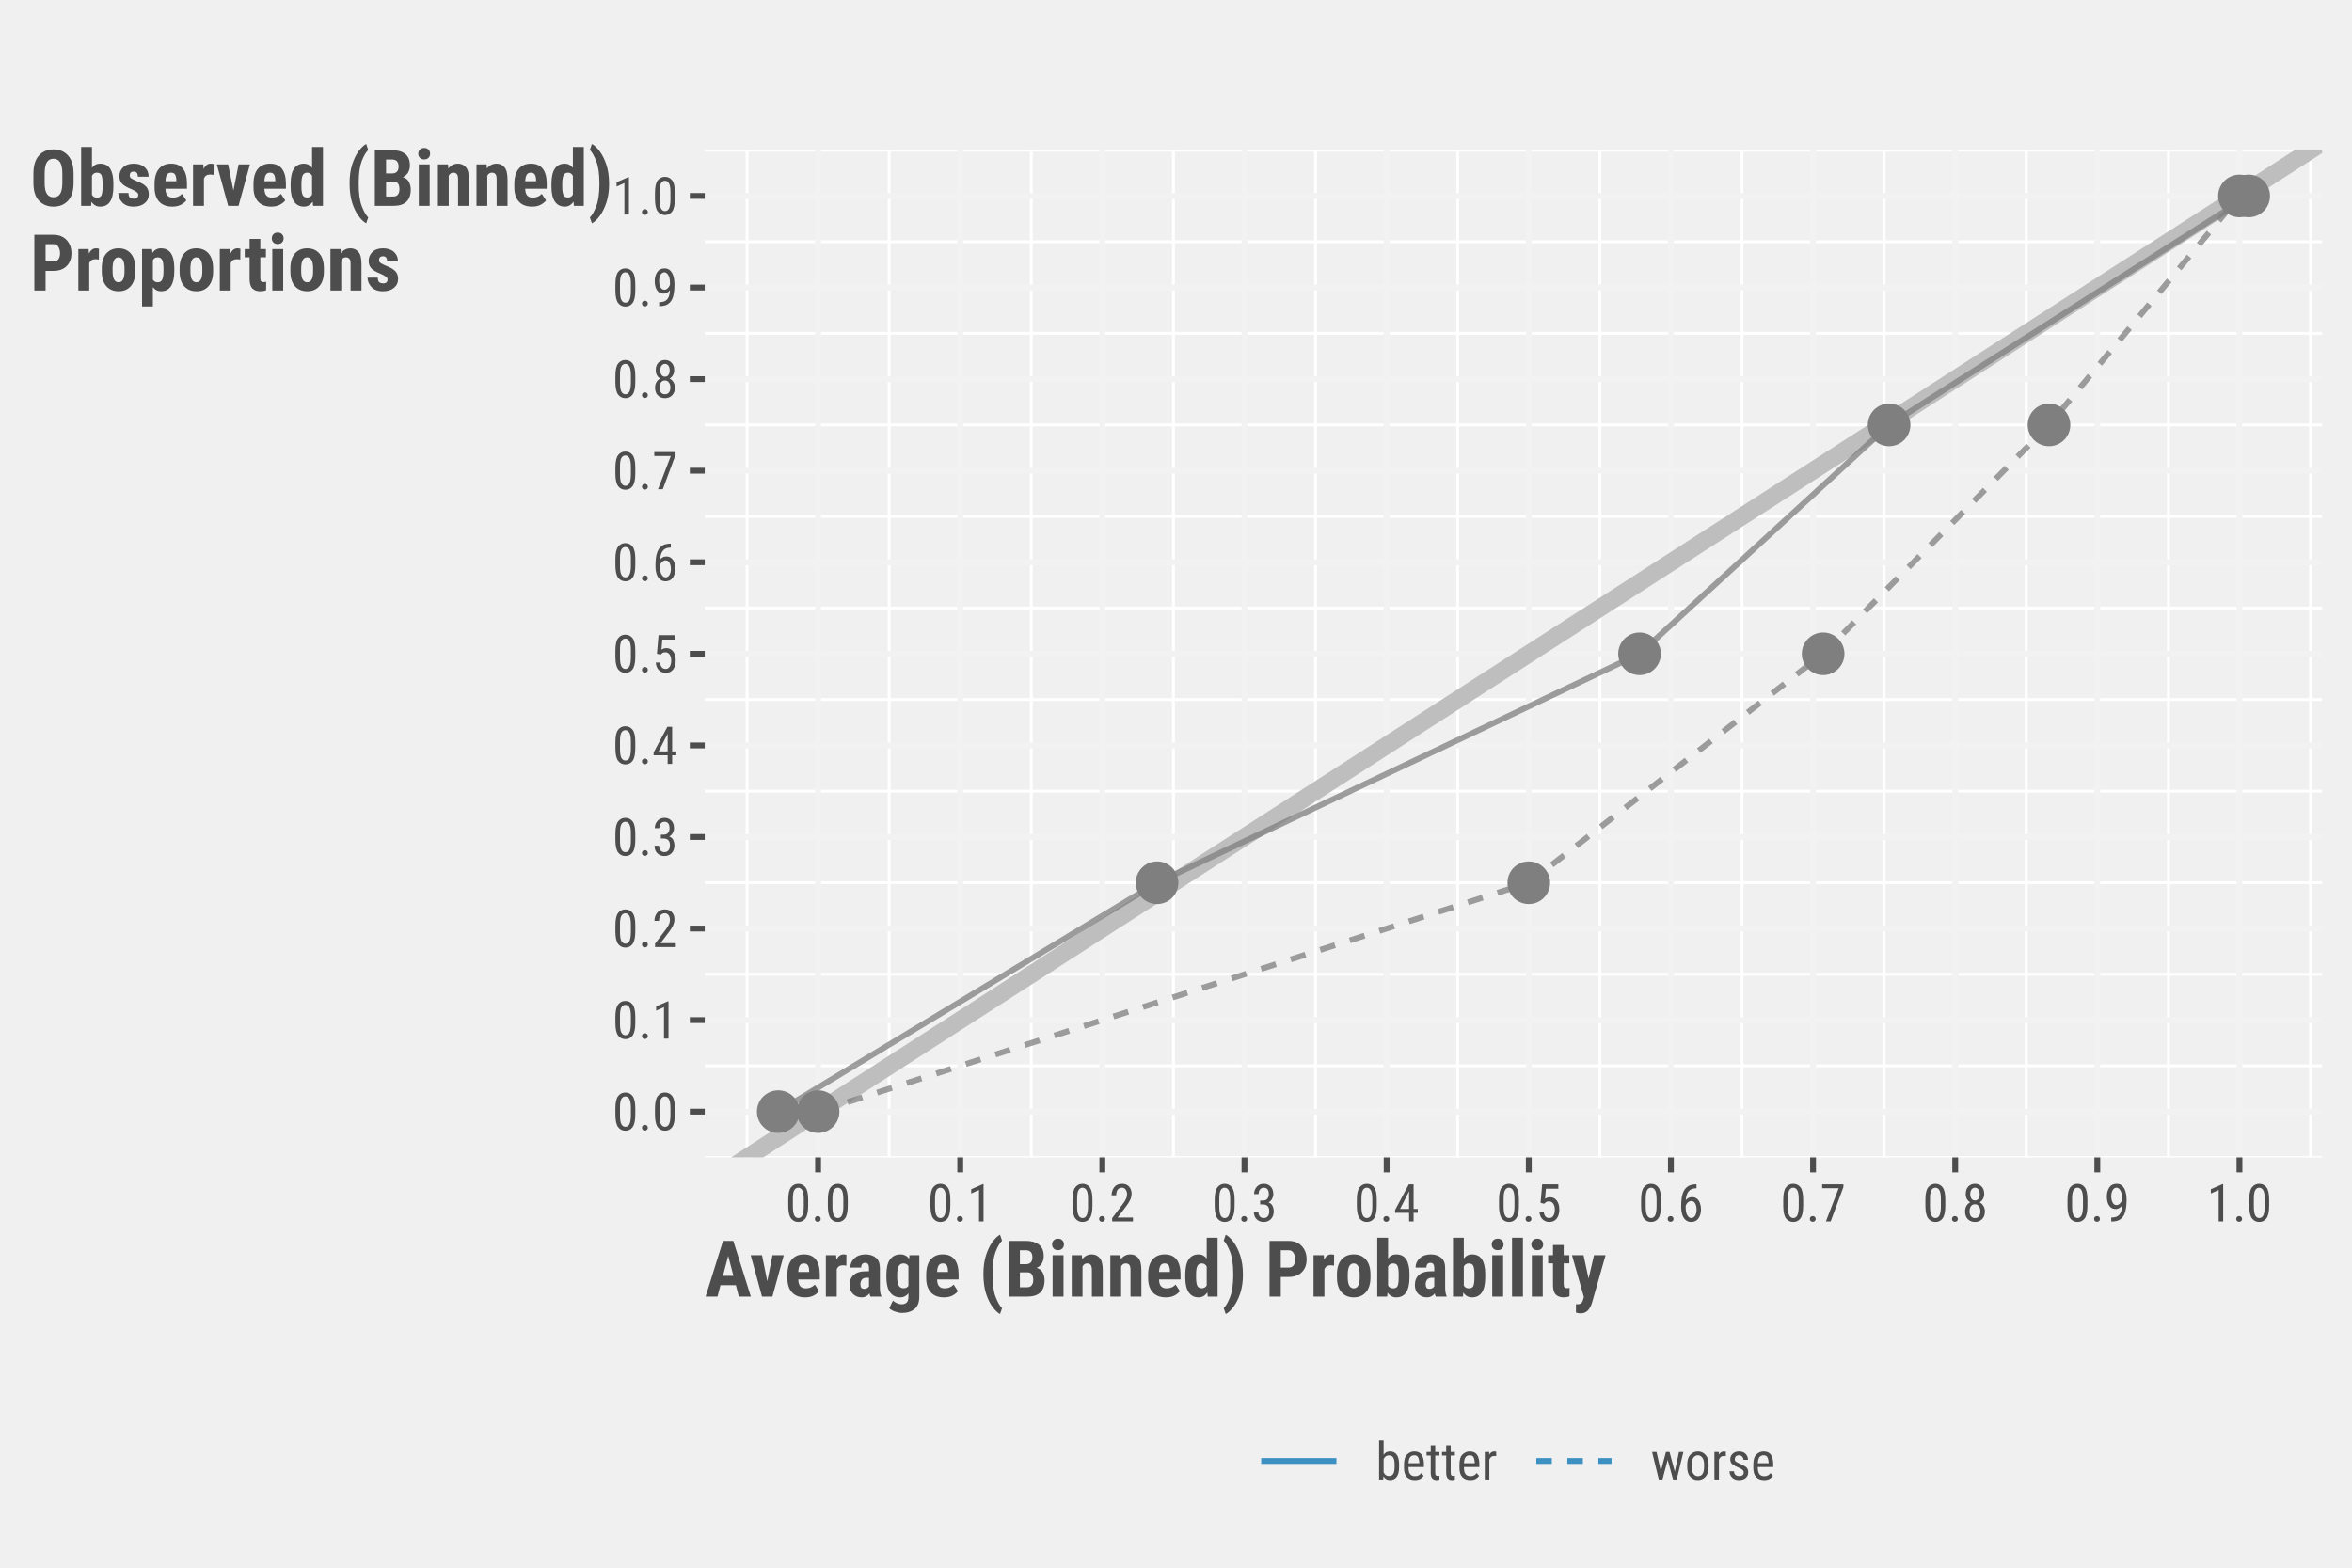
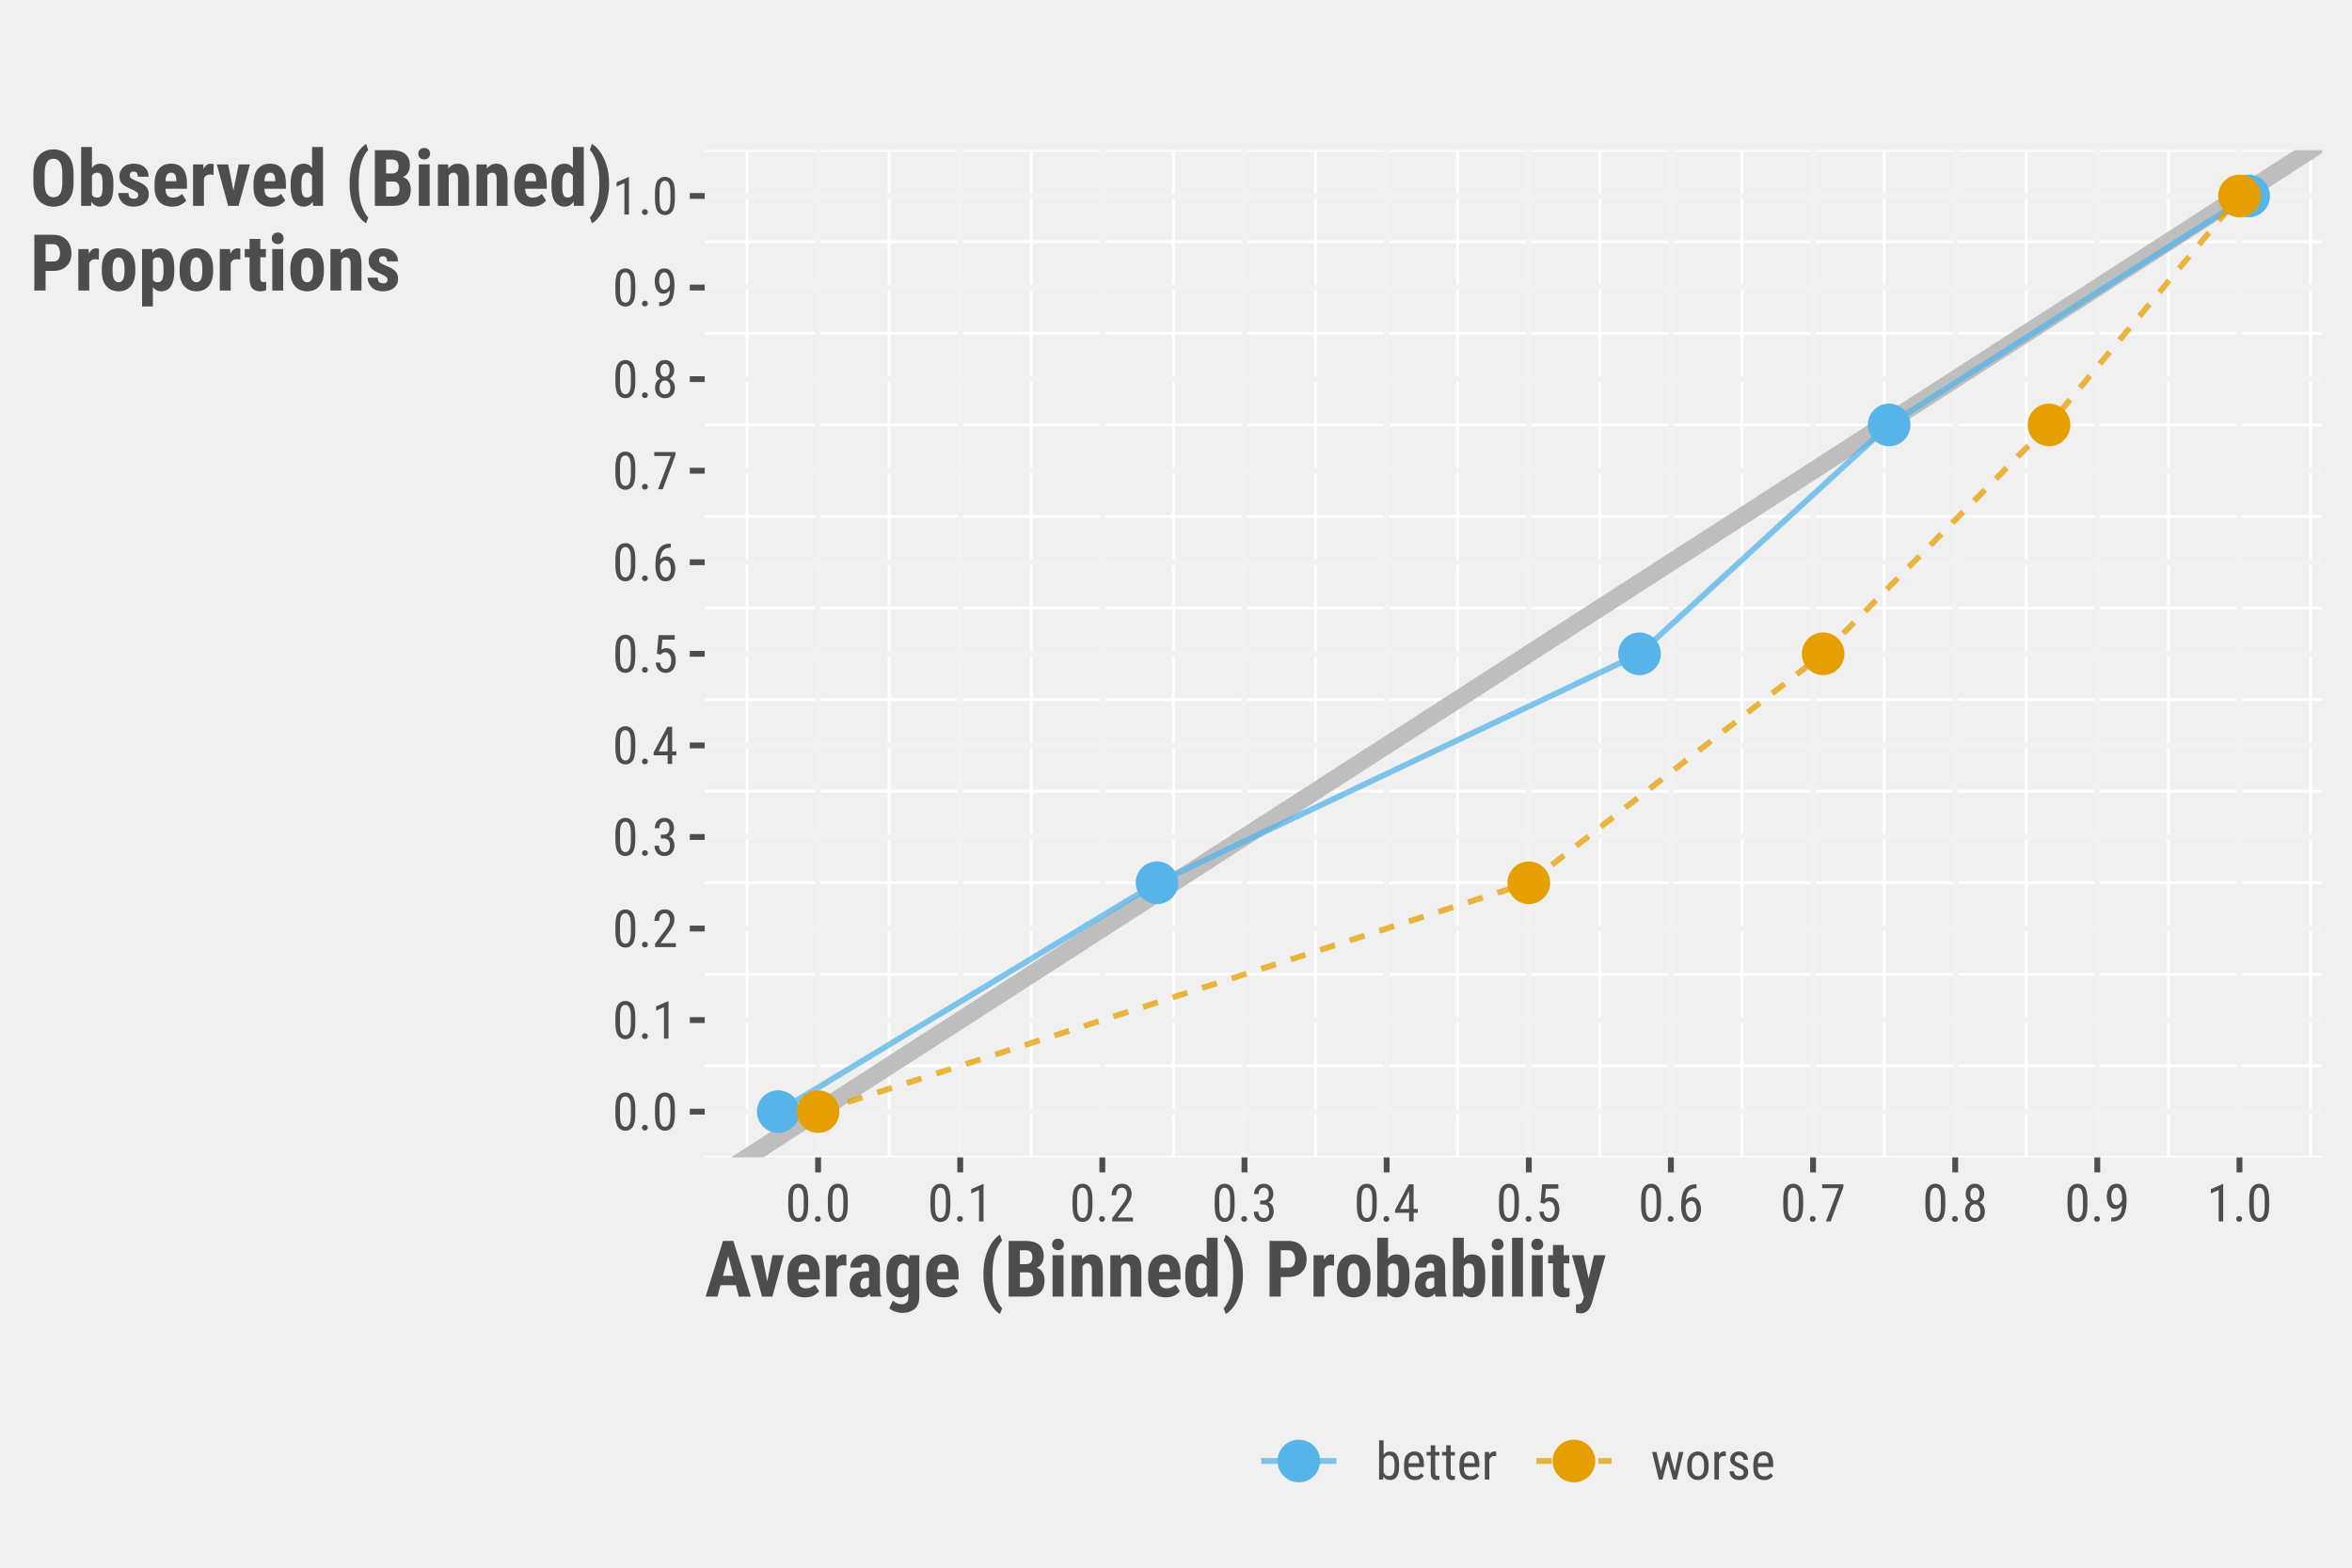
<svg xmlns="http://www.w3.org/2000/svg" class="svglite" width="432.00pt" height="288.00pt" viewBox="0 0 432.00 288.00">
  <defs>
    <style type="text/css">
    .svglite line, .svglite polyline, .svglite polygon, .svglite path, .svglite rect, .svglite circle {
      fill: none;
      stroke: #000000;
      stroke-linecap: round;
      stroke-linejoin: round;
      stroke-miterlimit: 10.00;
    }
    .svglite text {
      white-space: pre;
    }
  </style>
  </defs>
  <rect width="100%" height="100%" style="stroke: none; fill: none;" />
  <defs>
    <clipPath id="cpMC4wMHw0MzIuMDB8MC4wMHwyODguMDA=">
      <rect x="0.00" y="0.00" width="432.00" height="288.00" />
    </clipPath>
  </defs>
  <g clip-path="url(#cpMC4wMHw0MzIuMDB8MC4wMHwyODguMDA=)">
    <rect x="0" y="0.00" width="432.00" height="288.00" style="stroke-width: 1.07; stroke: none;" />
  </g>
  <defs>
    <clipPath id="cpMTI5LjQ0fDQyNi41MnwyNy41OXwyMTIuNjQ=">
      <rect x="129.44" y="27.59" width="297.08" height="185.04" />
    </clipPath>
  </defs>
  <g clip-path="url(#cpMTI5LjQ0fDQyNi41MnwyNy41OXwyMTIuNjQ=)">
    <polyline points="129.44,212.64 426.52,212.64 " style="stroke-width: 0.53; stroke: #FFFFFF; stroke-linecap: butt;" />
    <polyline points="129.44,195.81 426.52,195.81 " style="stroke-width: 0.53; stroke: #FFFFFF; stroke-linecap: butt;" />
    <polyline points="129.44,178.99 426.52,178.99 " style="stroke-width: 0.53; stroke: #FFFFFF; stroke-linecap: butt;" />
    <polyline points="129.44,162.17 426.52,162.17 " style="stroke-width: 0.53; stroke: #FFFFFF; stroke-linecap: butt;" />
    <polyline points="129.44,145.35 426.52,145.35 " style="stroke-width: 0.53; stroke: #FFFFFF; stroke-linecap: butt;" />
    <polyline points="129.44,128.52 426.52,128.52 " style="stroke-width: 0.53; stroke: #FFFFFF; stroke-linecap: butt;" />
    <polyline points="129.44,111.70 426.52,111.70 " style="stroke-width: 0.53; stroke: #FFFFFF; stroke-linecap: butt;" />
    <polyline points="129.44,94.88 426.52,94.88 " style="stroke-width: 0.53; stroke: #FFFFFF; stroke-linecap: butt;" />
    <polyline points="129.44,78.06 426.52,78.06 " style="stroke-width: 0.53; stroke: #FFFFFF; stroke-linecap: butt;" />
    <polyline points="129.44,61.24 426.52,61.24 " style="stroke-width: 0.53; stroke: #FFFFFF; stroke-linecap: butt;" />
    <polyline points="129.44,44.41 426.52,44.41 " style="stroke-width: 0.53; stroke: #FFFFFF; stroke-linecap: butt;" />
    <polyline points="129.44,27.59 426.52,27.59 " style="stroke-width: 0.53; stroke: #FFFFFF; stroke-linecap: butt;" />
    <polyline points="137.21,212.64 137.21,27.59 " style="stroke-width: 0.53; stroke: #FFFFFF; stroke-linecap: butt;" />
    <polyline points="163.31,212.64 163.31,27.59 " style="stroke-width: 0.53; stroke: #FFFFFF; stroke-linecap: butt;" />
    <polyline points="189.42,212.64 189.42,27.59 " style="stroke-width: 0.53; stroke: #FFFFFF; stroke-linecap: butt;" />
    <polyline points="215.53,212.64 215.53,27.59 " style="stroke-width: 0.53; stroke: #FFFFFF; stroke-linecap: butt;" />
    <polyline points="241.63,212.64 241.63,27.59 " style="stroke-width: 0.53; stroke: #FFFFFF; stroke-linecap: butt;" />
    <polyline points="267.74,212.64 267.74,27.59 " style="stroke-width: 0.53; stroke: #FFFFFF; stroke-linecap: butt;" />
    <polyline points="293.85,212.64 293.85,27.59 " style="stroke-width: 0.53; stroke: #FFFFFF; stroke-linecap: butt;" />
    <polyline points="319.96,212.64 319.96,27.59 " style="stroke-width: 0.53; stroke: #FFFFFF; stroke-linecap: butt;" />
    <polyline points="346.06,212.64 346.06,27.59 " style="stroke-width: 0.53; stroke: #FFFFFF; stroke-linecap: butt;" />
    <polyline points="372.17,212.64 372.17,27.59 " style="stroke-width: 0.53; stroke: #FFFFFF; stroke-linecap: butt;" />
    <polyline points="398.28,212.64 398.28,27.59 " style="stroke-width: 0.53; stroke: #FFFFFF; stroke-linecap: butt;" />
    <polyline points="424.38,212.64 424.38,27.59 " style="stroke-width: 0.53; stroke: #FFFFFF; stroke-linecap: butt;" />
    <polyline points="129.44,204.22 426.52,204.22 " style="stroke-width: 1.07; stroke: #F2F2F2; stroke-linecap: butt;" />
    <polyline points="129.44,187.40 426.52,187.40 " style="stroke-width: 1.07; stroke: #F2F2F2; stroke-linecap: butt;" />
    <polyline points="129.44,170.58 426.52,170.58 " style="stroke-width: 1.07; stroke: #F2F2F2; stroke-linecap: butt;" />
    <polyline points="129.44,153.76 426.52,153.76 " style="stroke-width: 1.07; stroke: #F2F2F2; stroke-linecap: butt;" />
    <polyline points="129.44,136.94 426.52,136.94 " style="stroke-width: 1.07; stroke: #F2F2F2; stroke-linecap: butt;" />
    <polyline points="129.44,120.11 426.52,120.11 " style="stroke-width: 1.07; stroke: #F2F2F2; stroke-linecap: butt;" />
    <polyline points="129.44,103.29 426.52,103.29 " style="stroke-width: 1.07; stroke: #F2F2F2; stroke-linecap: butt;" />
    <polyline points="129.44,86.47 426.52,86.47 " style="stroke-width: 1.07; stroke: #F2F2F2; stroke-linecap: butt;" />
    <polyline points="129.44,69.65 426.52,69.65 " style="stroke-width: 1.07; stroke: #F2F2F2; stroke-linecap: butt;" />
    <polyline points="129.44,52.82 426.52,52.82 " style="stroke-width: 1.07; stroke: #F2F2F2; stroke-linecap: butt;" />
    <polyline points="129.44,36.00 426.52,36.00 " style="stroke-width: 1.07; stroke: #F2F2F2; stroke-linecap: butt;" />
    <polyline points="150.26,212.64 150.26,27.59 " style="stroke-width: 1.07; stroke: #F2F2F2; stroke-linecap: butt;" />
    <polyline points="176.37,212.64 176.37,27.59 " style="stroke-width: 1.07; stroke: #F2F2F2; stroke-linecap: butt;" />
    <polyline points="202.47,212.64 202.47,27.59 " style="stroke-width: 1.07; stroke: #F2F2F2; stroke-linecap: butt;" />
    <polyline points="228.58,212.64 228.58,27.59 " style="stroke-width: 1.07; stroke: #F2F2F2; stroke-linecap: butt;" />
    <polyline points="254.69,212.64 254.69,27.59 " style="stroke-width: 1.07; stroke: #F2F2F2; stroke-linecap: butt;" />
    <polyline points="280.80,212.64 280.80,27.59 " style="stroke-width: 1.07; stroke: #F2F2F2; stroke-linecap: butt;" />
    <polyline points="306.90,212.64 306.90,27.59 " style="stroke-width: 1.07; stroke: #F2F2F2; stroke-linecap: butt;" />
    <polyline points="333.01,212.64 333.01,27.59 " style="stroke-width: 1.07; stroke: #F2F2F2; stroke-linecap: butt;" />
    <polyline points="359.12,212.64 359.12,27.59 " style="stroke-width: 1.07; stroke: #F2F2F2; stroke-linecap: butt;" />
    <polyline points="385.22,212.64 385.22,27.59 " style="stroke-width: 1.07; stroke: #F2F2F2; stroke-linecap: butt;" />
    <polyline points="411.33,212.64 411.33,27.59 " style="stroke-width: 1.07; stroke: #F2F2F2; stroke-linecap: butt;" />
    <line x1="-167.64" y1="409.07" x2="723.60" y2="-165.21" style="stroke-width: 3.20; stroke: #BEBEBE; stroke-linecap: butt;" />
-     <polyline points="142.94,204.22 212.52,162.17 301.14,120.11 346.98,78.06 413.02,36.00 " style="stroke-width: 1.07; stroke: #7F7F7F; stroke-opacity: 0.75; stroke-linecap: butt;" />
-     <polyline points="150.26,204.22 280.80,162.17 334.86,120.11 376.35,78.06 411.33,36.00 " style="stroke-width: 1.07; stroke: #7F7F7F; stroke-opacity: 0.75; stroke-dasharray: 2.85,2.85; stroke-linecap: butt;" />
-     <circle cx="142.94" cy="204.22" r="3.56" style="stroke-width: 0.71; stroke: #7F7F7F; fill: #7F7F7F;" />
-     <circle cx="212.52" cy="162.17" r="3.56" style="stroke-width: 0.71; stroke: #7F7F7F; fill: #7F7F7F;" />
-     <circle cx="301.14" cy="120.11" r="3.56" style="stroke-width: 0.71; stroke: #7F7F7F; fill: #7F7F7F;" />
-     <circle cx="346.98" cy="78.06" r="3.56" style="stroke-width: 0.71; stroke: #7F7F7F; fill: #7F7F7F;" />
-     <circle cx="413.02" cy="36.00" r="3.56" style="stroke-width: 0.71; stroke: #7F7F7F; fill: #7F7F7F;" />
-     <circle cx="150.26" cy="204.22" r="3.56" style="stroke-width: 0.71; stroke: #7F7F7F; fill: #7F7F7F;" />
-     <circle cx="280.80" cy="162.17" r="3.56" style="stroke-width: 0.71; stroke: #7F7F7F; fill: #7F7F7F;" />
-     <circle cx="334.86" cy="120.11" r="3.56" style="stroke-width: 0.71; stroke: #7F7F7F; fill: #7F7F7F;" />
-     <circle cx="376.35" cy="78.06" r="3.56" style="stroke-width: 0.71; stroke: #7F7F7F; fill: #7F7F7F;" />
-     <circle cx="411.33" cy="36.00" r="3.56" style="stroke-width: 0.71; stroke: #7F7F7F; fill: #7F7F7F;" />
+     <polyline points="142.94,204.22 212.52,162.17 301.14,120.11 346.98,78.06 413.02,36.00 " style="stroke-width: 1.07; stroke: #56B4E9; stroke-opacity: 0.75; stroke-linecap: butt;" />
+     <polyline points="150.26,204.22 280.80,162.17 334.86,120.11 376.35,78.06 411.33,36.00 " style="stroke-width: 1.07; stroke: #E69F00; stroke-opacity: 0.75; stroke-dasharray: 2.85,2.85; stroke-linecap: butt;" />
+     <circle cx="142.94" cy="204.22" r="3.56" style="stroke-width: 0.71; stroke: #56B4E9; fill: #56B4E9;" />
+     <circle cx="212.52" cy="162.17" r="3.56" style="stroke-width: 0.71; stroke: #56B4E9; fill: #56B4E9;" />
+     <circle cx="301.14" cy="120.11" r="3.56" style="stroke-width: 0.71; stroke: #56B4E9; fill: #56B4E9;" />
+     <circle cx="346.98" cy="78.06" r="3.56" style="stroke-width: 0.71; stroke: #56B4E9; fill: #56B4E9;" />
+     <circle cx="413.02" cy="36.00" r="3.56" style="stroke-width: 0.71; stroke: #56B4E9; fill: #56B4E9;" />
+     <circle cx="150.26" cy="204.22" r="3.56" style="stroke-width: 0.71; stroke: #E69F00; fill: #E69F00;" />
+     <circle cx="280.80" cy="162.17" r="3.56" style="stroke-width: 0.71; stroke: #E69F00; fill: #E69F00;" />
+     <circle cx="334.86" cy="120.11" r="3.56" style="stroke-width: 0.71; stroke: #E69F00; fill: #E69F00;" />
+     <circle cx="376.35" cy="78.06" r="3.56" style="stroke-width: 0.71; stroke: #E69F00; fill: #E69F00;" />
+     <circle cx="411.33" cy="36.00" r="3.56" style="stroke-width: 0.71; stroke: #E69F00; fill: #E69F00;" />
  </g>
  <g clip-path="url(#cpMC4wMHw0MzIuMDB8MC4wMHwyODguMDA=)">
    <text x="124.51" y="207.63" text-anchor="end" style="font-size: 9.60px;fill: #4D4D4D; font-family: &quot;Roboto Condensed&quot;;" textLength="12.00px" lengthAdjust="spacingAndGlyphs">0.0</text>
    <text x="124.51" y="190.81" text-anchor="end" style="font-size: 9.60px;fill: #4D4D4D; font-family: &quot;Roboto Condensed&quot;;" textLength="12.00px" lengthAdjust="spacingAndGlyphs">0.1</text>
    <text x="124.51" y="173.99" text-anchor="end" style="font-size: 9.60px;fill: #4D4D4D; font-family: &quot;Roboto Condensed&quot;;" textLength="12.00px" lengthAdjust="spacingAndGlyphs">0.2</text>
    <text x="124.51" y="157.17" text-anchor="end" style="font-size: 9.60px;fill: #4D4D4D; font-family: &quot;Roboto Condensed&quot;;" textLength="12.00px" lengthAdjust="spacingAndGlyphs">0.3</text>
    <text x="124.51" y="140.34" text-anchor="end" style="font-size: 9.60px;fill: #4D4D4D; font-family: &quot;Roboto Condensed&quot;;" textLength="12.00px" lengthAdjust="spacingAndGlyphs">0.4</text>
    <text x="124.51" y="123.52" text-anchor="end" style="font-size: 9.60px;fill: #4D4D4D; font-family: &quot;Roboto Condensed&quot;;" textLength="12.00px" lengthAdjust="spacingAndGlyphs">0.5</text>
    <text x="124.51" y="106.70" text-anchor="end" style="font-size: 9.60px;fill: #4D4D4D; font-family: &quot;Roboto Condensed&quot;;" textLength="12.00px" lengthAdjust="spacingAndGlyphs">0.6</text>
    <text x="124.51" y="89.88" text-anchor="end" style="font-size: 9.60px;fill: #4D4D4D; font-family: &quot;Roboto Condensed&quot;;" textLength="12.00px" lengthAdjust="spacingAndGlyphs">0.7</text>
    <text x="124.51" y="73.06" text-anchor="end" style="font-size: 9.60px;fill: #4D4D4D; font-family: &quot;Roboto Condensed&quot;;" textLength="12.00px" lengthAdjust="spacingAndGlyphs">0.8</text>
    <text x="124.51" y="56.23" text-anchor="end" style="font-size: 9.60px;fill: #4D4D4D; font-family: &quot;Roboto Condensed&quot;;" textLength="12.00px" lengthAdjust="spacingAndGlyphs">0.9</text>
    <text x="124.51" y="39.41" text-anchor="end" style="font-size: 9.60px;fill: #4D4D4D; font-family: &quot;Roboto Condensed&quot;;" textLength="12.00px" lengthAdjust="spacingAndGlyphs">1.0</text>
    <polyline points="126.70,204.22 129.44,204.22 " style="stroke-width: 1.07; stroke: #4D4D4D; stroke-linecap: butt;" />
    <polyline points="126.70,187.40 129.44,187.40 " style="stroke-width: 1.07; stroke: #4D4D4D; stroke-linecap: butt;" />
    <polyline points="126.70,170.58 129.44,170.58 " style="stroke-width: 1.07; stroke: #4D4D4D; stroke-linecap: butt;" />
    <polyline points="126.70,153.76 129.44,153.76 " style="stroke-width: 1.07; stroke: #4D4D4D; stroke-linecap: butt;" />
    <polyline points="126.70,136.94 129.44,136.94 " style="stroke-width: 1.07; stroke: #4D4D4D; stroke-linecap: butt;" />
    <polyline points="126.70,120.11 129.44,120.11 " style="stroke-width: 1.07; stroke: #4D4D4D; stroke-linecap: butt;" />
    <polyline points="126.70,103.29 129.44,103.29 " style="stroke-width: 1.07; stroke: #4D4D4D; stroke-linecap: butt;" />
    <polyline points="126.70,86.47 129.44,86.47 " style="stroke-width: 1.07; stroke: #4D4D4D; stroke-linecap: butt;" />
    <polyline points="126.70,69.65 129.44,69.65 " style="stroke-width: 1.07; stroke: #4D4D4D; stroke-linecap: butt;" />
    <polyline points="126.70,52.82 129.44,52.82 " style="stroke-width: 1.07; stroke: #4D4D4D; stroke-linecap: butt;" />
    <polyline points="126.70,36.00 129.44,36.00 " style="stroke-width: 1.07; stroke: #4D4D4D; stroke-linecap: butt;" />
    <polyline points="150.26,215.38 150.26,212.64 " style="stroke-width: 1.07; stroke: #4D4D4D; stroke-linecap: butt;" />
    <polyline points="176.37,215.38 176.37,212.64 " style="stroke-width: 1.07; stroke: #4D4D4D; stroke-linecap: butt;" />
    <polyline points="202.47,215.38 202.47,212.64 " style="stroke-width: 1.07; stroke: #4D4D4D; stroke-linecap: butt;" />
    <polyline points="228.58,215.38 228.58,212.64 " style="stroke-width: 1.07; stroke: #4D4D4D; stroke-linecap: butt;" />
    <polyline points="254.69,215.38 254.69,212.64 " style="stroke-width: 1.07; stroke: #4D4D4D; stroke-linecap: butt;" />
    <polyline points="280.80,215.38 280.80,212.64 " style="stroke-width: 1.07; stroke: #4D4D4D; stroke-linecap: butt;" />
    <polyline points="306.90,215.38 306.90,212.64 " style="stroke-width: 1.07; stroke: #4D4D4D; stroke-linecap: butt;" />
    <polyline points="333.01,215.38 333.01,212.64 " style="stroke-width: 1.07; stroke: #4D4D4D; stroke-linecap: butt;" />
    <polyline points="359.12,215.38 359.12,212.64 " style="stroke-width: 1.07; stroke: #4D4D4D; stroke-linecap: butt;" />
    <polyline points="385.22,215.38 385.22,212.64 " style="stroke-width: 1.07; stroke: #4D4D4D; stroke-linecap: butt;" />
    <polyline points="411.33,215.38 411.33,212.64 " style="stroke-width: 1.07; stroke: #4D4D4D; stroke-linecap: butt;" />
    <text x="150.26" y="224.39" text-anchor="middle" style="font-size: 9.60px;fill: #4D4D4D; font-family: &quot;Roboto Condensed&quot;;" textLength="12.00px" lengthAdjust="spacingAndGlyphs">0.0</text>
    <text x="176.37" y="224.39" text-anchor="middle" style="font-size: 9.60px;fill: #4D4D4D; font-family: &quot;Roboto Condensed&quot;;" textLength="12.00px" lengthAdjust="spacingAndGlyphs">0.1</text>
    <text x="202.47" y="224.39" text-anchor="middle" style="font-size: 9.60px;fill: #4D4D4D; font-family: &quot;Roboto Condensed&quot;;" textLength="12.00px" lengthAdjust="spacingAndGlyphs">0.2</text>
    <text x="228.58" y="224.39" text-anchor="middle" style="font-size: 9.60px;fill: #4D4D4D; font-family: &quot;Roboto Condensed&quot;;" textLength="12.00px" lengthAdjust="spacingAndGlyphs">0.3</text>
    <text x="254.69" y="224.39" text-anchor="middle" style="font-size: 9.60px;fill: #4D4D4D; font-family: &quot;Roboto Condensed&quot;;" textLength="12.00px" lengthAdjust="spacingAndGlyphs">0.4</text>
    <text x="280.80" y="224.39" text-anchor="middle" style="font-size: 9.60px;fill: #4D4D4D; font-family: &quot;Roboto Condensed&quot;;" textLength="12.00px" lengthAdjust="spacingAndGlyphs">0.5</text>
    <text x="306.90" y="224.39" text-anchor="middle" style="font-size: 9.60px;fill: #4D4D4D; font-family: &quot;Roboto Condensed&quot;;" textLength="12.00px" lengthAdjust="spacingAndGlyphs">0.6</text>
    <text x="333.01" y="224.39" text-anchor="middle" style="font-size: 9.60px;fill: #4D4D4D; font-family: &quot;Roboto Condensed&quot;;" textLength="12.00px" lengthAdjust="spacingAndGlyphs">0.7</text>
    <text x="359.12" y="224.39" text-anchor="middle" style="font-size: 9.60px;fill: #4D4D4D; font-family: &quot;Roboto Condensed&quot;;" textLength="12.00px" lengthAdjust="spacingAndGlyphs">0.8</text>
    <text x="385.22" y="224.39" text-anchor="middle" style="font-size: 9.60px;fill: #4D4D4D; font-family: &quot;Roboto Condensed&quot;;" textLength="12.00px" lengthAdjust="spacingAndGlyphs">0.9</text>
    <text x="411.33" y="224.39" text-anchor="middle" style="font-size: 9.60px;fill: #4D4D4D; font-family: &quot;Roboto Condensed&quot;;" textLength="12.00px" lengthAdjust="spacingAndGlyphs">1.0</text>
    <text x="129.44" y="238.20" style="font-size: 14.40px; font-weight: bold;fill: #4D4D4D; font-family: &quot;Roboto Condensed&quot;;" textLength="166.36px" lengthAdjust="spacingAndGlyphs">Average (Binned) Probability</text>
    <text x="5.48" y="37.82" style="font-size: 14.40px; font-weight: bold;fill: #4D4D4D; font-family: &quot;Roboto Condensed&quot;;" textLength="107.03px" lengthAdjust="spacingAndGlyphs">Observed (Binned)</text>
    <text x="5.48" y="53.37" style="font-size: 14.40px; font-weight: bold;fill: #4D4D4D; font-family: &quot;Roboto Condensed&quot;;" textLength="68.03px" lengthAdjust="spacingAndGlyphs">Proportions</text>
    <rect x="224.44" y="254.28" width="107.08" height="28.24" style="stroke-width: 1.07; stroke: none;" />
    <rect x="229.92" y="259.76" width="17.28" height="17.28" style="stroke-width: 1.07; stroke: none;" />
-     <line x1="231.65" y1="268.40" x2="245.47" y2="268.40" style="stroke-width: 1.07; stroke: #0072B2; stroke-opacity: 0.75; stroke-linecap: butt;" />
+     <line x1="231.65" y1="268.40" x2="245.47" y2="268.40" style="stroke-width: 1.07; stroke: #56B4E9; stroke-opacity: 0.75; stroke-linecap: butt;" />
+     <circle cx="238.56" cy="268.40" r="3.56" style="stroke-width: 0.71; stroke: #56B4E9; fill: #56B4E9;" />
    <rect x="280.45" y="259.76" width="17.28" height="17.28" style="stroke-width: 1.07; stroke: none;" />
-     <line x1="282.18" y1="268.40" x2="296.00" y2="268.40" style="stroke-width: 1.07; stroke: #0072B2; stroke-opacity: 0.75; stroke-dasharray: 2.85,2.85; stroke-linecap: butt;" />
+     <line x1="282.18" y1="268.40" x2="296.00" y2="268.40" style="stroke-width: 1.07; stroke: #E69F00; stroke-opacity: 0.75; stroke-dasharray: 2.85,2.85; stroke-linecap: butt;" />
+     <circle cx="289.09" cy="268.40" r="3.56" style="stroke-width: 0.71; stroke: #E69F00; fill: #E69F00;" />
    <text x="252.68" y="271.81" style="font-size: 9.60px;fill: #4D4D4D; font-family: &quot;Roboto Condensed&quot;;" textLength="22.29px" lengthAdjust="spacingAndGlyphs">better</text>
    <text x="303.21" y="271.81" style="font-size: 9.60px;fill: #4D4D4D; font-family: &quot;Roboto Condensed&quot;;" textLength="22.83px" lengthAdjust="spacingAndGlyphs">worse</text>
  </g>
</svg>
